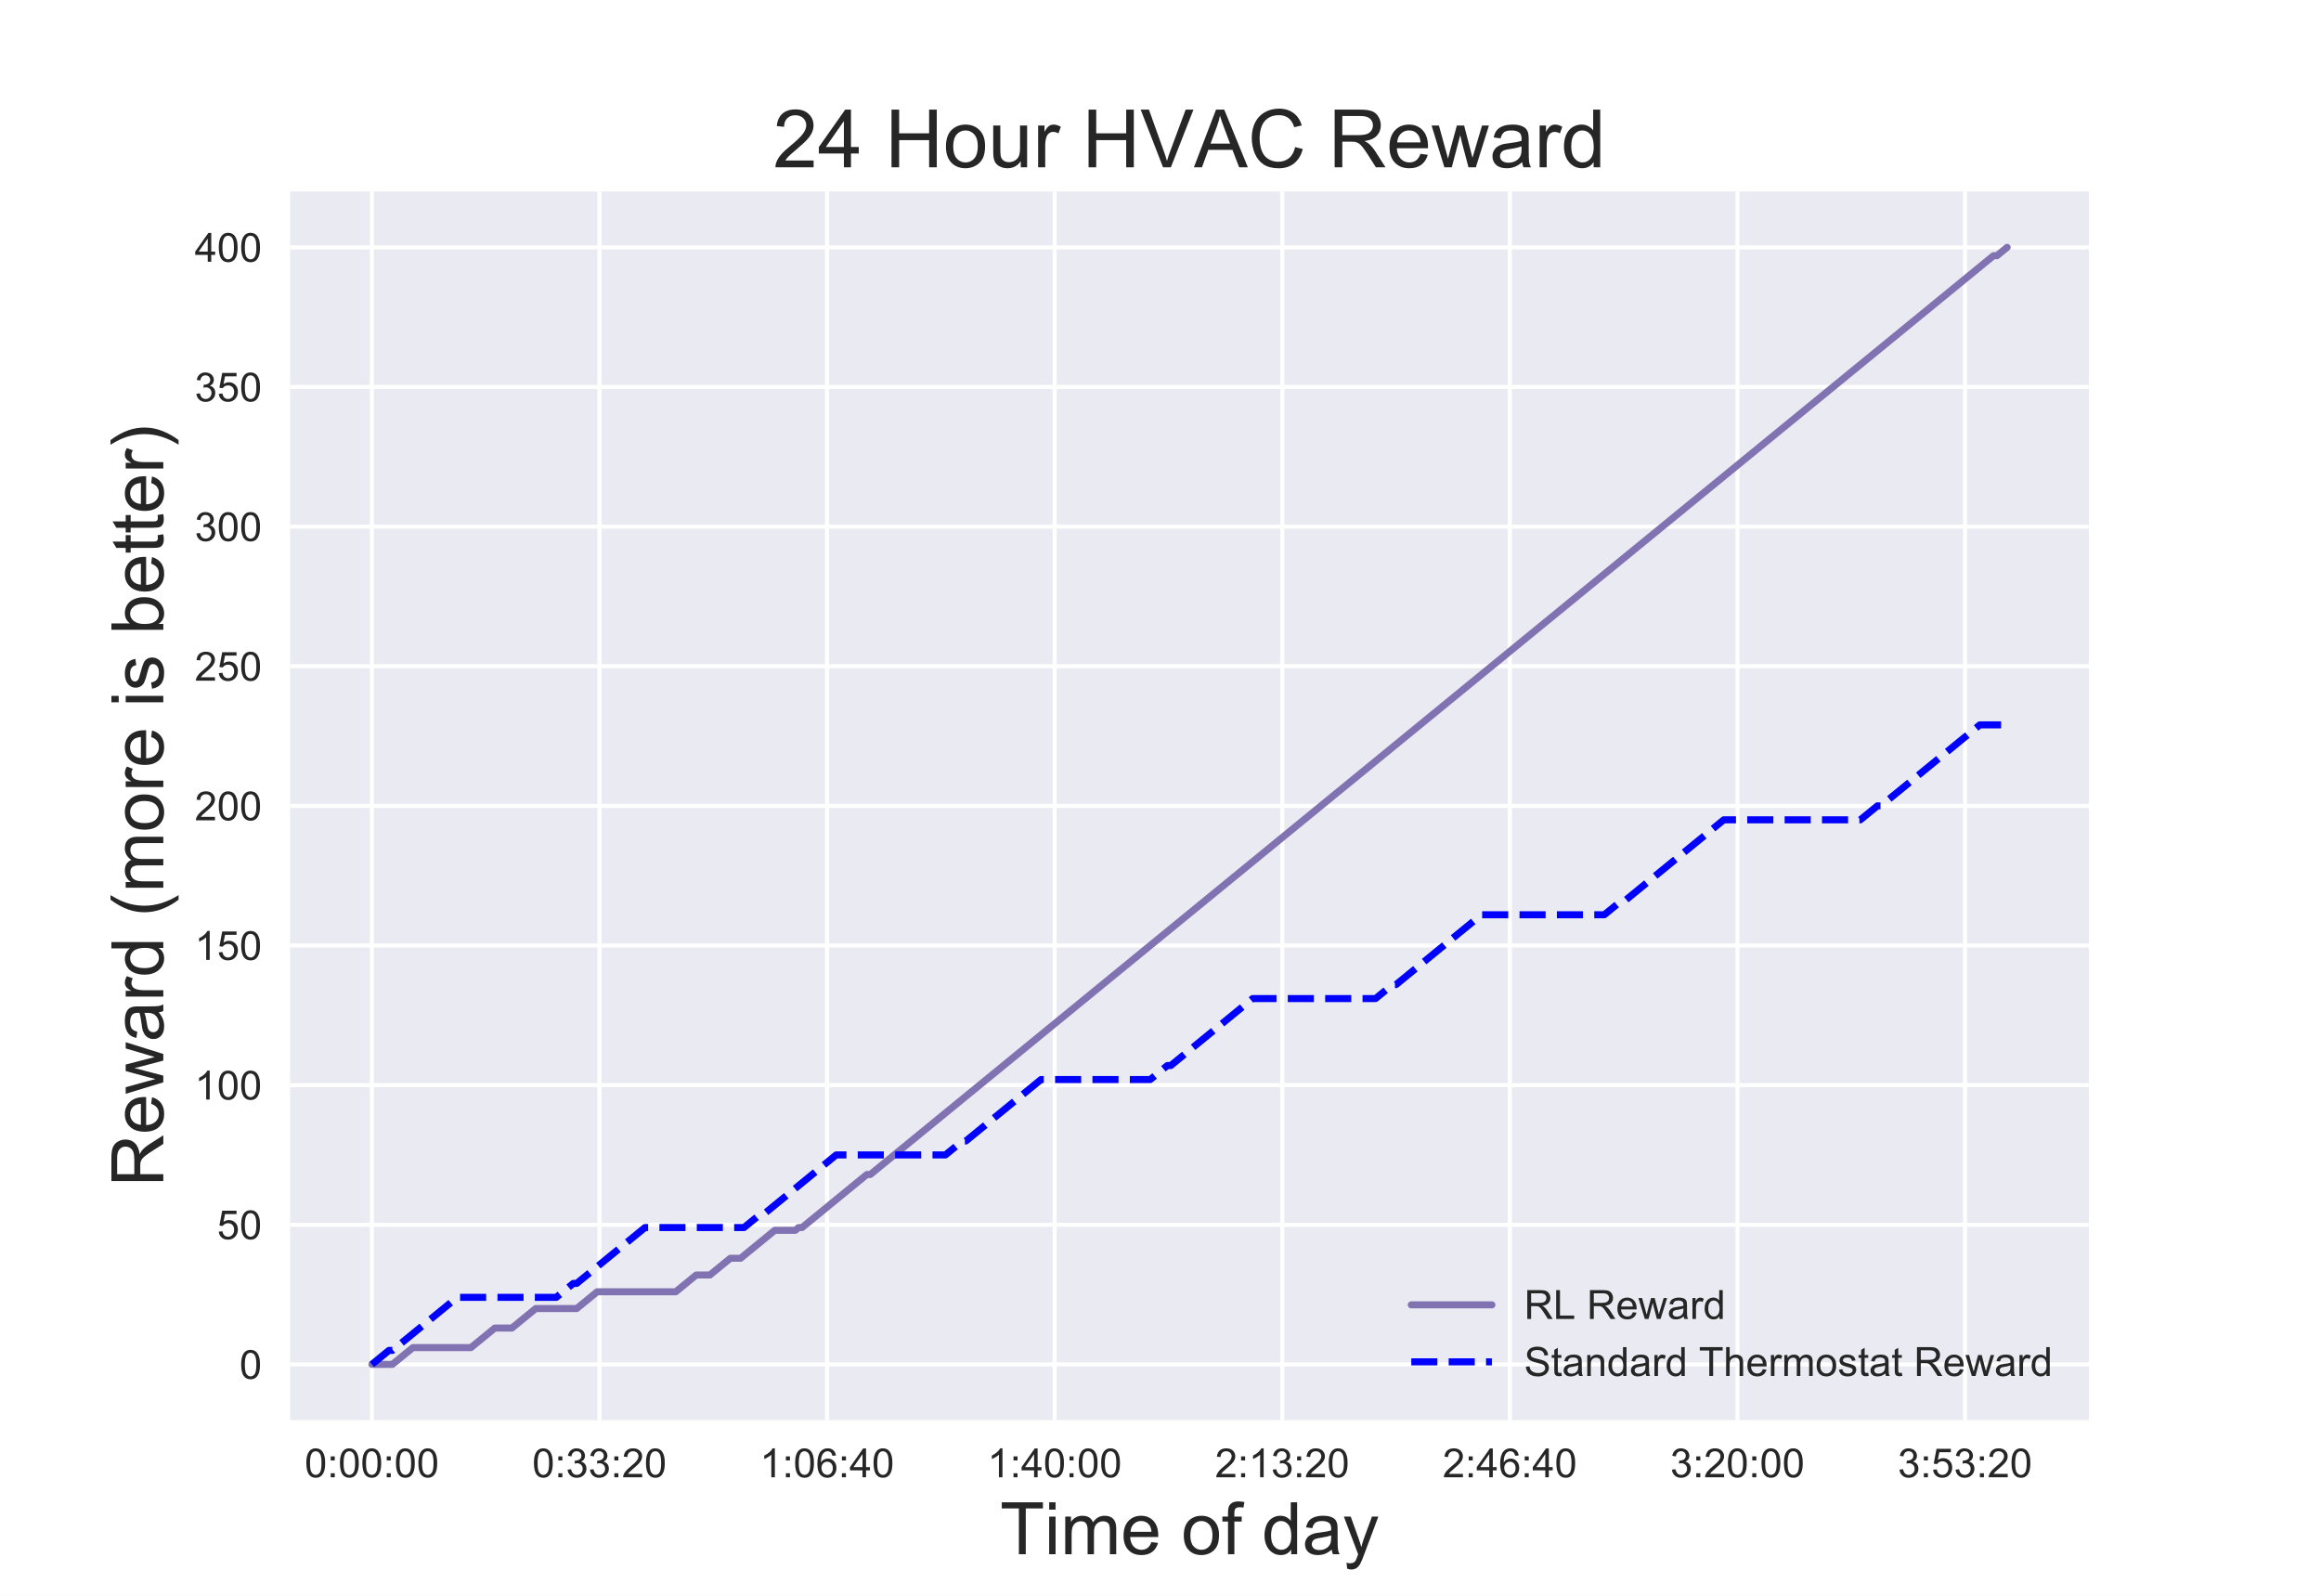
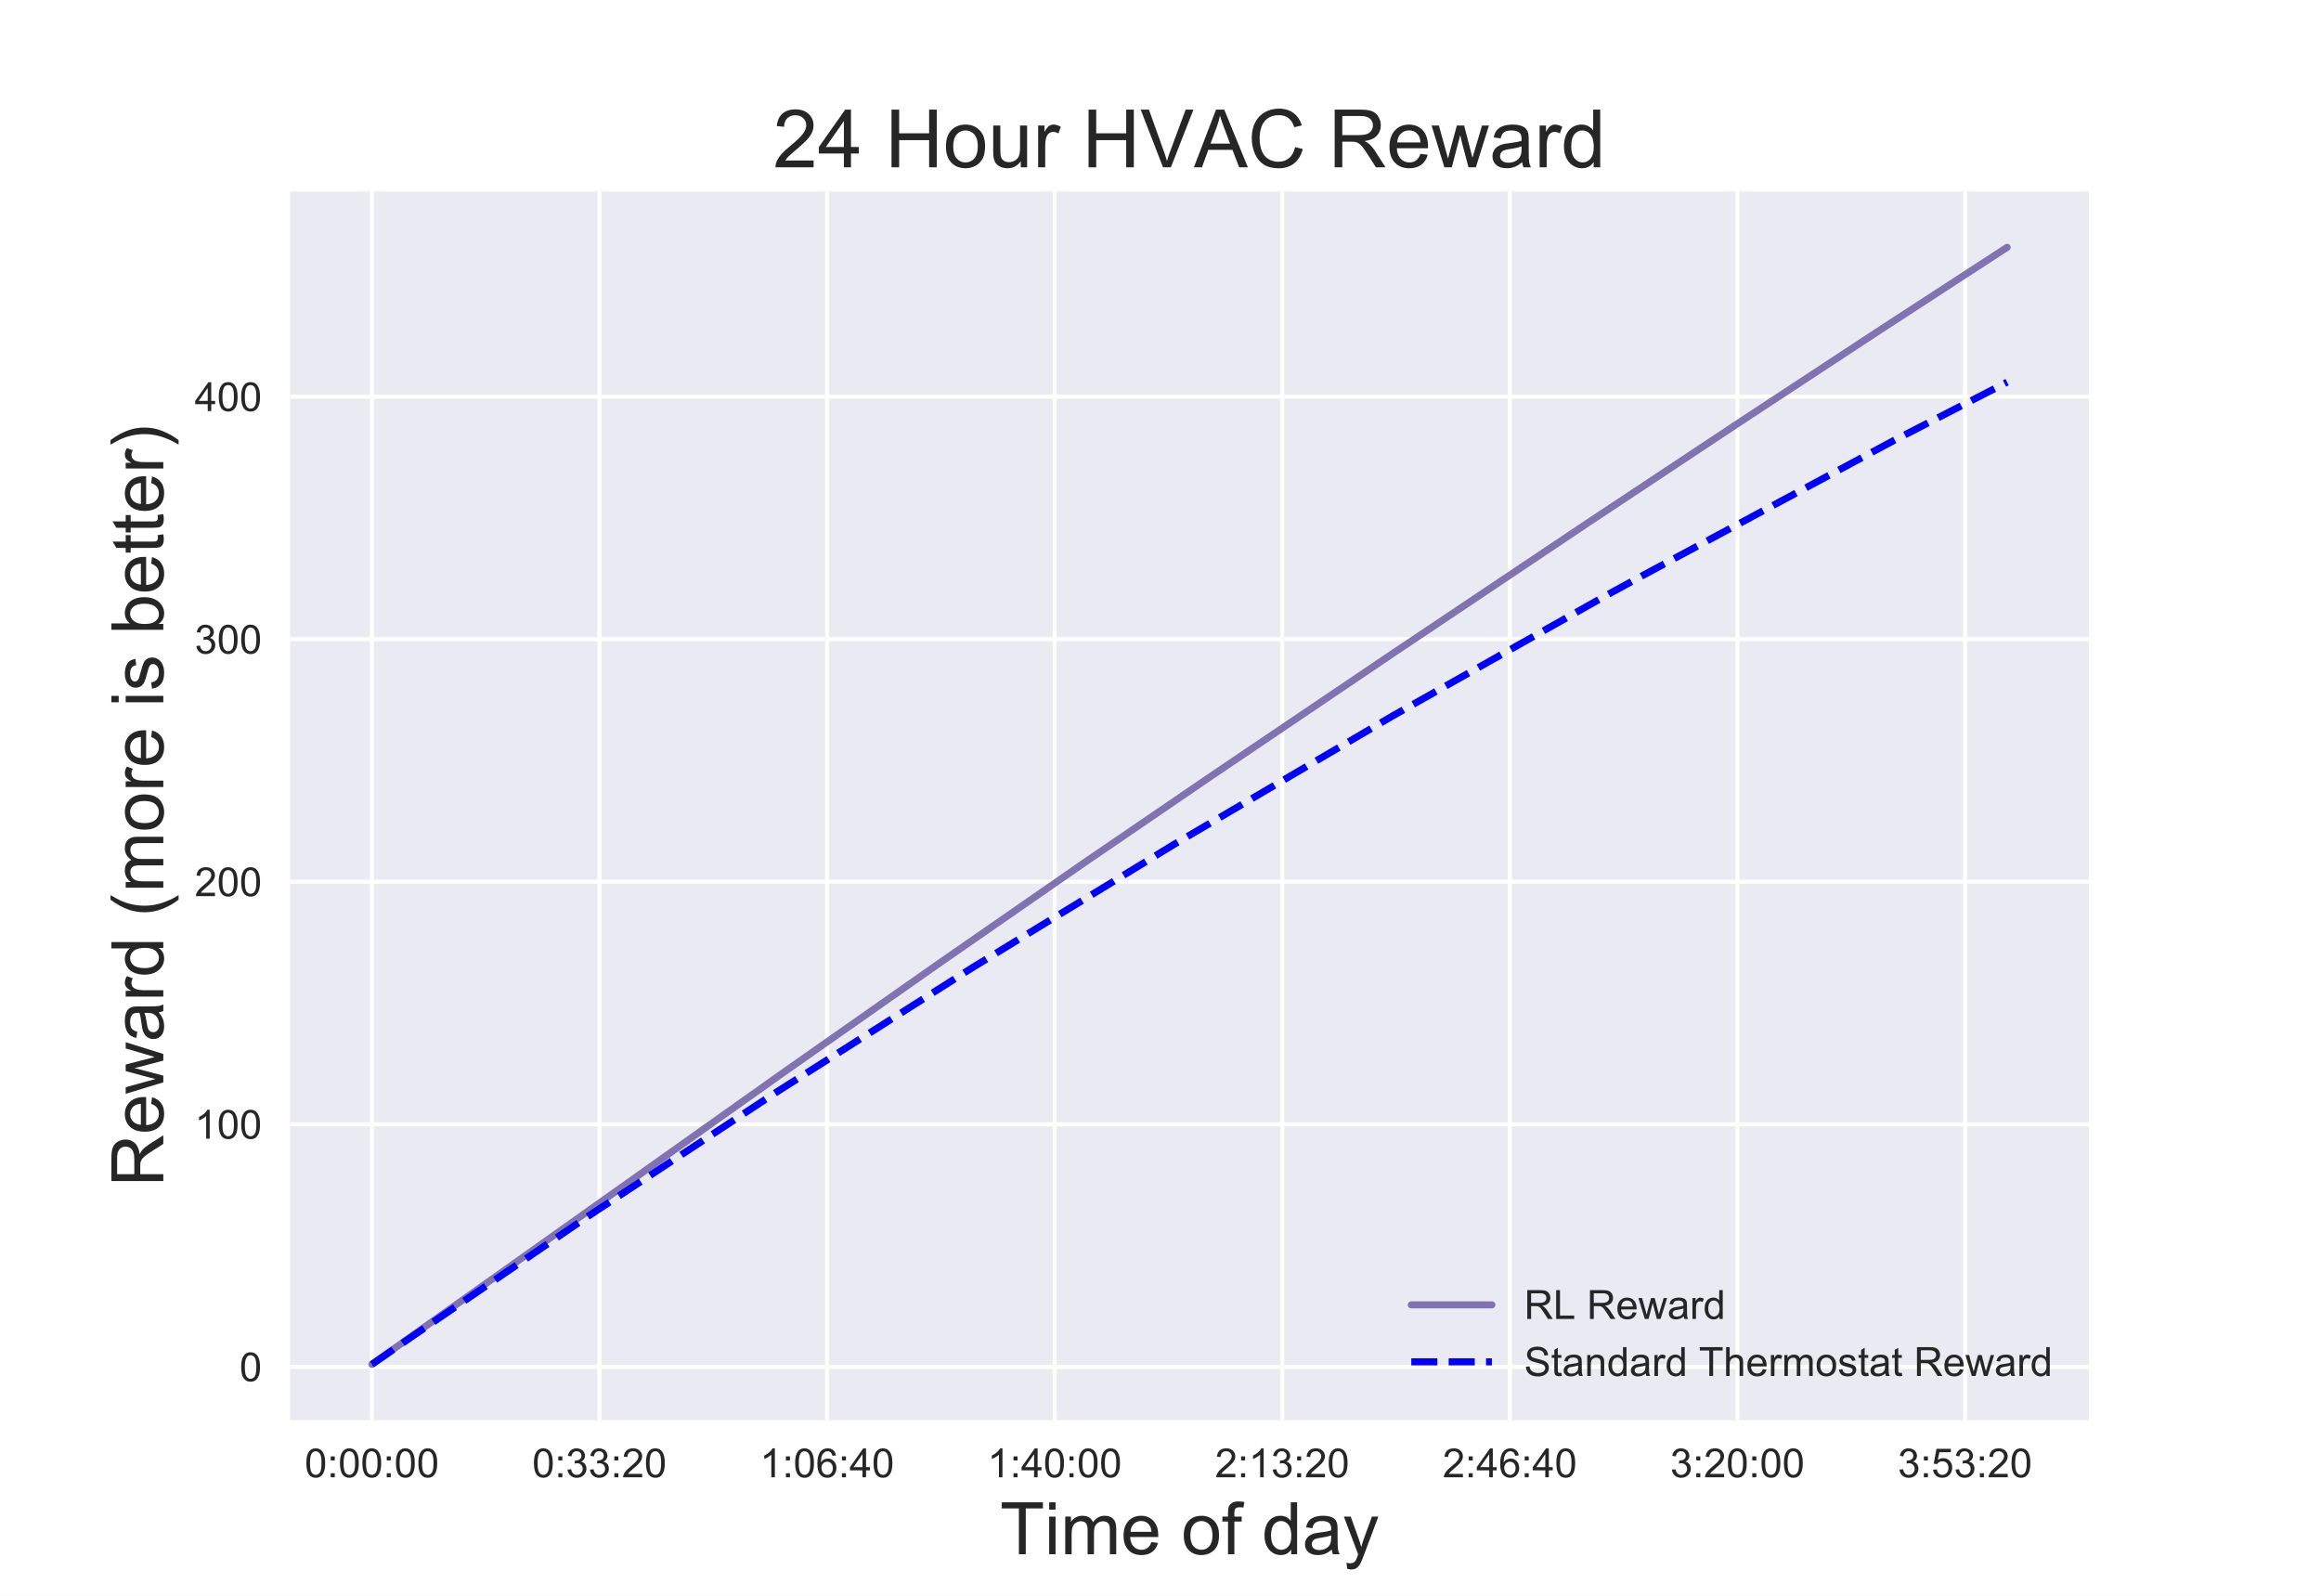
<svg xmlns="http://www.w3.org/2000/svg" xmlns:xlink="http://www.w3.org/1999/xlink" height="396pt" version="1.1" viewBox="0 0 576 396" width="576pt">
  <defs>
    <style type="text/css">
*{stroke-linecap:butt;stroke-linejoin:round;}
  </style>
  </defs>
  <g id="figure_1">
    <g id="patch_1">
      <path d="M 0 396  L 576 396  L 576 0  L 0 0  z " style="fill:#ffffff;" />
    </g>
    <g id="axes_1">
      <g id="patch_2">
        <path d="M 72 352.44  L 518.4 352.44  L 518.4 47.52  L 72 47.52  z " style="fill:#eaeaf2;" />
      </g>
      <g id="matplotlib.axis_1">
        <g id="xtick_1">
          <g id="line2d_1">
-             <path clip-path="url(#p86b23d7bb0)" d="M 92.291 352.44  L 92.291 47.52  " style="fill:none;stroke:#ffffff;stroke-linecap:round;" />
+             <path clip-path="url(#pab21a91c77)" d="M 92.291 352.44  L 92.291 47.52  " style="fill:none;stroke:#ffffff;stroke-linecap:round;" />
          </g>
          <g id="line2d_2" />
          <g id="text_1">
            <defs>
              <path d="M 4.156 35.297  Q 4.156 48 6.766 55.734  Q 9.375 63.484 14.516 67.672  Q 19.672 71.875 27.484 71.875  Q 33.25 71.875 37.594 69.547  Q 41.938 67.234 44.766 62.859  Q 47.609 58.5 49.219 52.219  Q 50.828 45.953 50.828 35.297  Q 50.828 22.703 48.234 14.969  Q 45.656 7.234 40.5 3  Q 35.359 -1.219 27.484 -1.219  Q 17.141 -1.219 11.234 6.203  Q 4.156 15.141 4.156 35.297  z M 13.188 35.297  Q 13.188 17.672 17.312 11.828  Q 21.438 6 27.484 6  Q 33.547 6 37.672 11.859  Q 41.797 17.719 41.797 35.297  Q 41.797 52.984 37.672 58.781  Q 33.547 64.594 27.391 64.594  Q 21.344 64.594 17.719 59.469  Q 13.188 52.938 13.188 35.297  z " id="ArialMT-48" />
              <path d="M 9.031 41.844  L 9.031 51.859  L 19.047 51.859  L 19.047 41.844  z M 9.031 0  L 9.031 10.016  L 19.047 10.016  L 19.047 0  z " id="ArialMT-58" />
            </defs>
            <g style="fill:#262626;" transform="translate(75.61044 366.5978)scale(0.1 -0.1)">
              <use xlink:href="#ArialMT-48" />
              <use x="55.615" xlink:href="#ArialMT-58" />
              <use x="83.398" xlink:href="#ArialMT-48" />
              <use x="139.014" xlink:href="#ArialMT-48" />
              <use x="194.629" xlink:href="#ArialMT-58" />
              <use x="222.412" xlink:href="#ArialMT-48" />
              <use x="278.027" xlink:href="#ArialMT-48" />
            </g>
          </g>
        </g>
        <g id="xtick_2">
          <g id="line2d_3">
-             <path clip-path="url(#p86b23d7bb0)" d="M 148.772 352.44  L 148.772 47.52  " style="fill:none;stroke:#ffffff;stroke-linecap:round;" />
+             <path clip-path="url(#pab21a91c77)" d="M 148.772 352.44  L 148.772 47.52  " style="fill:none;stroke:#ffffff;stroke-linecap:round;" />
          </g>
          <g id="line2d_4" />
          <g id="text_2">
            <defs>
              <path d="M 4.203 18.891  L 12.984 20.062  Q 14.5 12.594 18.141 9.297  Q 21.781 6 27 6  Q 33.203 6 37.469 10.297  Q 41.75 14.594 41.75 20.953  Q 41.75 27 37.797 30.922  Q 33.844 34.859 27.734 34.859  Q 25.25 34.859 21.531 33.891  L 22.516 41.609  Q 23.391 41.5 23.922 41.5  Q 29.547 41.5 34.031 44.422  Q 38.531 47.359 38.531 53.469  Q 38.531 58.297 35.25 61.469  Q 31.984 64.656 26.812 64.656  Q 21.688 64.656 18.266 61.422  Q 14.844 58.203 13.875 51.766  L 5.078 53.328  Q 6.688 62.156 12.391 67.016  Q 18.109 71.875 26.609 71.875  Q 32.469 71.875 37.391 69.359  Q 42.328 66.844 44.938 62.5  Q 47.562 58.156 47.562 53.266  Q 47.562 48.641 45.062 44.828  Q 42.578 41.016 37.703 38.766  Q 44.047 37.312 47.562 32.688  Q 51.078 28.078 51.078 21.141  Q 51.078 11.766 44.234 5.25  Q 37.406 -1.266 26.953 -1.266  Q 17.531 -1.266 11.297 4.344  Q 5.078 9.969 4.203 18.891  z " id="ArialMT-51" />
              <path d="M 50.344 8.453  L 50.344 0  L 3.031 0  Q 2.938 3.172 4.047 6.109  Q 5.859 10.938 9.828 15.625  Q 13.812 20.312 21.344 26.469  Q 33.016 36.031 37.109 41.625  Q 41.219 47.219 41.219 52.203  Q 41.219 57.422 37.469 61  Q 33.734 64.594 27.734 64.594  Q 21.391 64.594 17.578 60.781  Q 13.766 56.984 13.719 50.25  L 4.688 51.172  Q 5.609 61.281 11.656 66.578  Q 17.719 71.875 27.938 71.875  Q 38.234 71.875 44.234 66.156  Q 50.25 60.453 50.25 52  Q 50.25 47.703 48.484 43.547  Q 46.734 39.406 42.656 34.812  Q 38.578 30.219 29.109 22.219  Q 21.188 15.578 18.938 13.203  Q 16.703 10.844 15.234 8.453  z " id="ArialMT-50" />
            </defs>
            <g style="fill:#262626;" transform="translate(132.0917 366.5978)scale(0.1 -0.1)">
              <use xlink:href="#ArialMT-48" />
              <use x="55.615" xlink:href="#ArialMT-58" />
              <use x="83.398" xlink:href="#ArialMT-51" />
              <use x="139.014" xlink:href="#ArialMT-51" />
              <use x="194.629" xlink:href="#ArialMT-58" />
              <use x="222.412" xlink:href="#ArialMT-50" />
              <use x="278.027" xlink:href="#ArialMT-48" />
            </g>
          </g>
        </g>
        <g id="xtick_3">
          <g id="line2d_5">
-             <path clip-path="url(#p86b23d7bb0)" d="M 205.254 352.44  L 205.254 47.52  " style="fill:none;stroke:#ffffff;stroke-linecap:round;" />
+             <path clip-path="url(#pab21a91c77)" d="M 205.254 352.44  L 205.254 47.52  " style="fill:none;stroke:#ffffff;stroke-linecap:round;" />
          </g>
          <g id="line2d_6" />
          <g id="text_3">
            <defs>
              <path d="M 37.25 0  L 28.469 0  L 28.469 56  Q 25.297 52.984 20.141 49.953  Q 14.984 46.922 10.891 45.406  L 10.891 53.906  Q 18.266 57.375 23.781 62.297  Q 29.297 67.234 31.594 71.875  L 37.25 71.875  z " id="ArialMT-49" />
              <path d="M 49.75 54.047  L 41.016 53.375  Q 39.844 58.547 37.703 60.891  Q 34.125 64.656 28.906 64.656  Q 24.703 64.656 21.531 62.312  Q 17.391 59.281 14.984 53.469  Q 12.594 47.656 12.5 36.922  Q 15.672 41.75 20.266 44.094  Q 24.859 46.438 29.891 46.438  Q 38.672 46.438 44.844 39.969  Q 51.031 33.5 51.031 23.25  Q 51.031 16.5 48.125 10.719  Q 45.219 4.938 40.141 1.859  Q 35.062 -1.219 28.609 -1.219  Q 17.625 -1.219 10.688 6.859  Q 3.766 14.938 3.766 33.5  Q 3.766 54.25 11.422 63.672  Q 18.109 71.875 29.438 71.875  Q 37.891 71.875 43.281 67.141  Q 48.688 62.406 49.75 54.047  z M 13.875 23.188  Q 13.875 18.656 15.797 14.5  Q 17.719 10.359 21.188 8.172  Q 24.656 6 28.469 6  Q 34.031 6 38.031 10.484  Q 42.047 14.984 42.047 22.703  Q 42.047 30.125 38.078 34.391  Q 34.125 38.672 28.125 38.672  Q 22.172 38.672 18.016 34.391  Q 13.875 30.125 13.875 23.188  z " id="ArialMT-54" />
              <path d="M 32.328 0  L 32.328 17.141  L 1.266 17.141  L 1.266 25.203  L 33.938 71.578  L 41.109 71.578  L 41.109 25.203  L 50.781 25.203  L 50.781 17.141  L 41.109 17.141  L 41.109 0  z M 32.328 25.203  L 32.328 57.469  L 9.906 25.203  z " id="ArialMT-52" />
            </defs>
            <g style="fill:#262626;" transform="translate(188.5731 366.5978)scale(0.1 -0.1)">
              <use xlink:href="#ArialMT-49" />
              <use x="55.615" xlink:href="#ArialMT-58" />
              <use x="83.398" xlink:href="#ArialMT-48" />
              <use x="139.014" xlink:href="#ArialMT-54" />
              <use x="194.629" xlink:href="#ArialMT-58" />
              <use x="222.412" xlink:href="#ArialMT-52" />
              <use x="278.027" xlink:href="#ArialMT-48" />
            </g>
          </g>
        </g>
        <g id="xtick_4">
          <g id="line2d_7">
-             <path clip-path="url(#p86b23d7bb0)" d="M 261.735 352.44  L 261.735 47.52  " style="fill:none;stroke:#ffffff;stroke-linecap:round;" />
+             <path clip-path="url(#pab21a91c77)" d="M 261.735 352.44  L 261.735 47.52  " style="fill:none;stroke:#ffffff;stroke-linecap:round;" />
          </g>
          <g id="line2d_8" />
          <g id="text_4">
            <g style="fill:#262626;" transform="translate(245.0544 366.5978)scale(0.1 -0.1)">
              <use xlink:href="#ArialMT-49" />
              <use x="55.615" xlink:href="#ArialMT-58" />
              <use x="83.398" xlink:href="#ArialMT-52" />
              <use x="139.014" xlink:href="#ArialMT-48" />
              <use x="194.629" xlink:href="#ArialMT-58" />
              <use x="222.412" xlink:href="#ArialMT-48" />
              <use x="278.027" xlink:href="#ArialMT-48" />
            </g>
          </g>
        </g>
        <g id="xtick_5">
          <g id="line2d_9">
-             <path clip-path="url(#p86b23d7bb0)" d="M 318.216 352.44  L 318.216 47.52  " style="fill:none;stroke:#ffffff;stroke-linecap:round;" />
+             <path clip-path="url(#pab21a91c77)" d="M 318.216 352.44  L 318.216 47.52  " style="fill:none;stroke:#ffffff;stroke-linecap:round;" />
          </g>
          <g id="line2d_10" />
          <g id="text_5">
            <g style="fill:#262626;" transform="translate(301.5357 366.5978)scale(0.1 -0.1)">
              <use xlink:href="#ArialMT-50" />
              <use x="55.615" xlink:href="#ArialMT-58" />
              <use x="83.398" xlink:href="#ArialMT-49" />
              <use x="139.014" xlink:href="#ArialMT-51" />
              <use x="194.629" xlink:href="#ArialMT-58" />
              <use x="222.412" xlink:href="#ArialMT-50" />
              <use x="278.027" xlink:href="#ArialMT-48" />
            </g>
          </g>
        </g>
        <g id="xtick_6">
          <g id="line2d_11">
-             <path clip-path="url(#p86b23d7bb0)" d="M 374.697 352.44  L 374.697 47.52  " style="fill:none;stroke:#ffffff;stroke-linecap:round;" />
+             <path clip-path="url(#pab21a91c77)" d="M 374.697 352.44  L 374.697 47.52  " style="fill:none;stroke:#ffffff;stroke-linecap:round;" />
          </g>
          <g id="line2d_12" />
          <g id="text_6">
            <g style="fill:#262626;" transform="translate(358.017 366.5978)scale(0.1 -0.1)">
              <use xlink:href="#ArialMT-50" />
              <use x="55.615" xlink:href="#ArialMT-58" />
              <use x="83.398" xlink:href="#ArialMT-52" />
              <use x="139.014" xlink:href="#ArialMT-54" />
              <use x="194.629" xlink:href="#ArialMT-58" />
              <use x="222.412" xlink:href="#ArialMT-52" />
              <use x="278.027" xlink:href="#ArialMT-48" />
            </g>
          </g>
        </g>
        <g id="xtick_7">
          <g id="line2d_13">
-             <path clip-path="url(#p86b23d7bb0)" d="M 431.179 352.44  L 431.179 47.52  " style="fill:none;stroke:#ffffff;stroke-linecap:round;" />
+             <path clip-path="url(#pab21a91c77)" d="M 431.179 352.44  L 431.179 47.52  " style="fill:none;stroke:#ffffff;stroke-linecap:round;" />
          </g>
          <g id="line2d_14" />
          <g id="text_7">
            <g style="fill:#262626;" transform="translate(414.4983 366.5978)scale(0.1 -0.1)">
              <use xlink:href="#ArialMT-51" />
              <use x="55.615" xlink:href="#ArialMT-58" />
              <use x="83.398" xlink:href="#ArialMT-50" />
              <use x="139.014" xlink:href="#ArialMT-48" />
              <use x="194.629" xlink:href="#ArialMT-58" />
              <use x="222.412" xlink:href="#ArialMT-48" />
              <use x="278.027" xlink:href="#ArialMT-48" />
            </g>
          </g>
        </g>
        <g id="xtick_8">
          <g id="line2d_15">
-             <path clip-path="url(#p86b23d7bb0)" d="M 487.66 352.44  L 487.66 47.52  " style="fill:none;stroke:#ffffff;stroke-linecap:round;" />
+             <path clip-path="url(#pab21a91c77)" d="M 487.66 352.44  L 487.66 47.52  " style="fill:none;stroke:#ffffff;stroke-linecap:round;" />
          </g>
          <g id="line2d_16" />
          <g id="text_8">
            <defs>
              <path d="M 4.156 18.75  L 13.375 19.531  Q 14.406 12.797 18.141 9.391  Q 21.875 6 27.156 6  Q 33.5 6 37.891 10.781  Q 42.281 15.578 42.281 23.484  Q 42.281 31 38.062 35.344  Q 33.844 39.703 27 39.703  Q 22.75 39.703 19.328 37.766  Q 15.922 35.844 13.969 32.766  L 5.719 33.844  L 12.641 70.609  L 48.25 70.609  L 48.25 62.203  L 19.672 62.203  L 15.828 42.969  Q 22.266 47.469 29.344 47.469  Q 38.719 47.469 45.156 40.969  Q 51.609 34.469 51.609 24.266  Q 51.609 14.547 45.953 7.469  Q 39.062 -1.219 27.156 -1.219  Q 17.391 -1.219 11.203 4.25  Q 5.031 9.719 4.156 18.75  z " id="ArialMT-53" />
            </defs>
            <g style="fill:#262626;" transform="translate(470.9796 366.5978)scale(0.1 -0.1)">
              <use xlink:href="#ArialMT-51" />
              <use x="55.615" xlink:href="#ArialMT-58" />
              <use x="83.398" xlink:href="#ArialMT-53" />
              <use x="139.014" xlink:href="#ArialMT-51" />
              <use x="194.629" xlink:href="#ArialMT-58" />
              <use x="222.412" xlink:href="#ArialMT-50" />
              <use x="278.027" xlink:href="#ArialMT-48" />
            </g>
          </g>
        </g>
        <g id="text_9">
          <defs>
            <path d="M 25.922 0  L 25.922 63.141  L 2.344 63.141  L 2.344 71.578  L 59.078 71.578  L 59.078 63.141  L 35.406 63.141  L 35.406 0  z " id="ArialMT-84" />
            <path d="M 6.641 61.469  L 6.641 71.578  L 15.438 71.578  L 15.438 61.469  z M 6.641 0  L 6.641 51.859  L 15.438 51.859  L 15.438 0  z " id="ArialMT-105" />
            <path d="M 6.594 0  L 6.594 51.859  L 14.453 51.859  L 14.453 44.578  Q 16.891 48.391 20.938 50.703  Q 25 53.031 30.172 53.031  Q 35.938 53.031 39.625 50.641  Q 43.312 48.25 44.828 43.953  Q 50.984 53.031 60.844 53.031  Q 68.562 53.031 72.703 48.75  Q 76.859 44.484 76.859 35.594  L 76.859 0  L 68.109 0  L 68.109 32.672  Q 68.109 37.938 67.25 40.25  Q 66.406 42.578 64.156 43.984  Q 61.922 45.406 58.891 45.406  Q 53.422 45.406 49.797 41.766  Q 46.188 38.141 46.188 30.125  L 46.188 0  L 37.406 0  L 37.406 33.688  Q 37.406 39.547 35.25 42.469  Q 33.109 45.406 28.219 45.406  Q 24.516 45.406 21.359 43.453  Q 18.219 41.5 16.797 37.734  Q 15.375 33.984 15.375 26.906  L 15.375 0  z " id="ArialMT-109" />
            <path d="M 42.094 16.703  L 51.172 15.578  Q 49.031 7.625 43.219 3.219  Q 37.406 -1.172 28.375 -1.172  Q 17 -1.172 10.328 5.828  Q 3.656 12.844 3.656 25.484  Q 3.656 38.578 10.391 45.797  Q 17.141 53.031 27.875 53.031  Q 38.281 53.031 44.875 45.953  Q 51.469 38.875 51.469 26.031  Q 51.469 25.25 51.422 23.688  L 12.75 23.688  Q 13.234 15.141 17.578 10.594  Q 21.922 6.062 28.422 6.062  Q 33.25 6.062 36.672 8.594  Q 40.094 11.141 42.094 16.703  z M 13.234 30.906  L 42.188 30.906  Q 41.609 37.453 38.875 40.719  Q 34.672 45.797 27.984 45.797  Q 21.922 45.797 17.797 41.75  Q 13.672 37.703 13.234 30.906  z " id="ArialMT-101" />
            <path id="ArialMT-32" />
            <path d="M 3.328 25.922  Q 3.328 40.328 11.328 47.266  Q 18.016 53.031 27.641 53.031  Q 38.328 53.031 45.109 46.016  Q 51.906 39.016 51.906 26.656  Q 51.906 16.656 48.906 10.906  Q 45.906 5.172 40.156 2  Q 34.422 -1.172 27.641 -1.172  Q 16.75 -1.172 10.031 5.812  Q 3.328 12.797 3.328 25.922  z M 12.359 25.922  Q 12.359 15.969 16.703 11.016  Q 21.047 6.062 27.641 6.062  Q 34.188 6.062 38.531 11.031  Q 42.875 16.016 42.875 26.219  Q 42.875 35.844 38.5 40.797  Q 34.125 45.75 27.641 45.75  Q 21.047 45.75 16.703 40.812  Q 12.359 35.891 12.359 25.922  z " id="ArialMT-111" />
            <path d="M 8.688 0  L 8.688 45.016  L 0.922 45.016  L 0.922 51.859  L 8.688 51.859  L 8.688 57.375  Q 8.688 62.594 9.625 65.141  Q 10.891 68.562 14.078 70.672  Q 17.281 72.797 23.047 72.797  Q 26.766 72.797 31.25 71.922  L 29.938 64.266  Q 27.203 64.75 24.75 64.75  Q 20.75 64.75 19.094 63.031  Q 17.438 61.328 17.438 56.641  L 17.438 51.859  L 27.547 51.859  L 27.547 45.016  L 17.438 45.016  L 17.438 0  z " id="ArialMT-102" />
            <path d="M 40.234 0  L 40.234 6.547  Q 35.297 -1.172 25.734 -1.172  Q 19.531 -1.172 14.328 2.25  Q 9.125 5.672 6.266 11.797  Q 3.422 17.922 3.422 25.875  Q 3.422 33.641 6 39.969  Q 8.594 46.297 13.766 49.656  Q 18.953 53.031 25.344 53.031  Q 30.031 53.031 33.688 51.047  Q 37.359 49.078 39.656 45.906  L 39.656 71.578  L 48.391 71.578  L 48.391 0  z M 12.453 25.875  Q 12.453 15.922 16.641 10.984  Q 20.844 6.062 26.562 6.062  Q 32.328 6.062 36.344 10.766  Q 40.375 15.484 40.375 25.141  Q 40.375 35.797 36.266 40.766  Q 32.172 45.75 26.172 45.75  Q 20.312 45.75 16.375 40.969  Q 12.453 36.188 12.453 25.875  z " id="ArialMT-100" />
            <path d="M 40.438 6.391  Q 35.547 2.25 31.031 0.531  Q 26.516 -1.172 21.344 -1.172  Q 12.797 -1.172 8.203 3  Q 3.609 7.172 3.609 13.672  Q 3.609 17.484 5.344 20.625  Q 7.078 23.781 9.891 25.688  Q 12.703 27.594 16.219 28.562  Q 18.797 29.25 24.031 29.891  Q 34.672 31.156 39.703 32.906  Q 39.75 34.719 39.75 35.203  Q 39.75 40.578 37.25 42.781  Q 33.891 45.75 27.25 45.75  Q 21.047 45.75 18.094 43.578  Q 15.141 41.406 13.719 35.891  L 5.125 37.062  Q 6.297 42.578 8.984 45.969  Q 11.672 49.359 16.75 51.188  Q 21.828 53.031 28.516 53.031  Q 35.156 53.031 39.297 51.469  Q 43.453 49.906 45.406 47.531  Q 47.359 45.172 48.141 41.547  Q 48.578 39.312 48.578 33.453  L 48.578 21.734  Q 48.578 9.469 49.141 6.219  Q 49.703 2.984 51.375 0  L 42.188 0  Q 40.828 2.734 40.438 6.391  z M 39.703 26.031  Q 34.906 24.078 25.344 22.703  Q 19.922 21.922 17.672 20.938  Q 15.438 19.969 14.203 18.094  Q 12.984 16.219 12.984 13.922  Q 12.984 10.406 15.641 8.062  Q 18.312 5.719 23.438 5.719  Q 28.516 5.719 32.469 7.938  Q 36.422 10.156 38.281 14.016  Q 39.703 17 39.703 22.797  z " id="ArialMT-97" />
            <path d="M 6.203 -19.969  L 5.219 -11.719  Q 8.109 -12.5 10.25 -12.5  Q 13.188 -12.5 14.938 -11.516  Q 16.703 -10.547 17.828 -8.797  Q 18.656 -7.469 20.516 -2.25  Q 20.75 -1.516 21.297 -0.094  L 1.609 51.859  L 11.078 51.859  L 21.875 21.828  Q 23.969 16.109 25.641 9.812  Q 27.156 15.875 29.25 21.625  L 40.328 51.859  L 49.125 51.859  L 29.391 -0.875  Q 26.219 -9.422 24.469 -12.641  Q 22.125 -17 19.094 -19.016  Q 16.062 -21.047 11.859 -21.047  Q 9.328 -21.047 6.203 -19.969  z " id="ArialMT-121" />
          </defs>
          <g style="fill:#262626;" transform="translate(248.1905 385.6888)scale(0.18 -0.18)">
            <use xlink:href="#ArialMT-84" />
            <use x="61.037" xlink:href="#ArialMT-105" />
            <use x="83.254" xlink:href="#ArialMT-109" />
            <use x="166.555" xlink:href="#ArialMT-101" />
            <use x="222.17" xlink:href="#ArialMT-32" />
            <use x="249.953" xlink:href="#ArialMT-111" />
            <use x="305.568" xlink:href="#ArialMT-102" />
            <use x="333.352" xlink:href="#ArialMT-32" />
            <use x="361.135" xlink:href="#ArialMT-100" />
            <use x="416.75" xlink:href="#ArialMT-97" />
            <use x="472.365" xlink:href="#ArialMT-121" />
          </g>
        </g>
      </g>
      <g id="matplotlib.axis_2">
        <g id="ytick_1">
          <g id="line2d_17">
-             <path clip-path="url(#p86b23d7bb0)" d="M 72 338.58  L 518.4 338.58  " style="fill:none;stroke:#ffffff;stroke-linecap:round;" />
+             <path clip-path="url(#pab21a91c77)" d="M 72 339.182  L 518.4 339.182  " style="fill:none;stroke:#ffffff;stroke-linecap:round;" />
          </g>
          <g id="line2d_18" />
          <g id="text_10">
-             <g style="fill:#262626;" transform="translate(59.43906 342.1589)scale(0.1 -0.1)">
+             <g style="fill:#262626;" transform="translate(59.43906 342.7608)scale(0.1 -0.1)">
              <use xlink:href="#ArialMT-48" />
            </g>
          </g>
        </g>
        <g id="ytick_2">
          <g id="line2d_19">
-             <path clip-path="url(#p86b23d7bb0)" d="M 72 303.93  L 518.4 303.93  " style="fill:none;stroke:#ffffff;stroke-linecap:round;" />
+             <path clip-path="url(#pab21a91c77)" d="M 72 278.994  L 518.4 278.994  " style="fill:none;stroke:#ffffff;stroke-linecap:round;" />
          </g>
          <g id="line2d_20" />
          <g id="text_11">
-             <g style="fill:#262626;" transform="translate(53.87812 307.5089)scale(0.1 -0.1)">
-               <use xlink:href="#ArialMT-53" />
-               <use x="55.615" xlink:href="#ArialMT-48" />
-             </g>
-           </g>
-         </g>
-         <g id="ytick_3">
-           <g id="line2d_21">
-             <path clip-path="url(#p86b23d7bb0)" d="M 72 269.28  L 518.4 269.28  " style="fill:none;stroke:#ffffff;stroke-linecap:round;" />
-           </g>
-           <g id="line2d_22" />
-           <g id="text_12">
-             <g style="fill:#262626;" transform="translate(48.31719 272.8589)scale(0.1 -0.1)">
+             <g style="fill:#262626;" transform="translate(48.31719 282.5729)scale(0.1 -0.1)">
              <use xlink:href="#ArialMT-49" />
              <use x="55.615" xlink:href="#ArialMT-48" />
              <use x="111.23" xlink:href="#ArialMT-48" />
            </g>
          </g>
        </g>
-         <g id="ytick_4">
-           <g id="line2d_23">
-             <path clip-path="url(#p86b23d7bb0)" d="M 72 234.63  L 518.4 234.63  " style="fill:none;stroke:#ffffff;stroke-linecap:round;" />
-           </g>
-           <g id="line2d_24" />
-           <g id="text_13">
-             <g style="fill:#262626;" transform="translate(48.31719 238.2089)scale(0.1 -0.1)">
-               <use xlink:href="#ArialMT-49" />
-               <use x="55.615" xlink:href="#ArialMT-53" />
-               <use x="111.23" xlink:href="#ArialMT-48" />
-             </g>
-           </g>
-         </g>
-         <g id="ytick_5">
-           <g id="line2d_25">
-             <path clip-path="url(#p86b23d7bb0)" d="M 72 199.98  L 518.4 199.98  " style="fill:none;stroke:#ffffff;stroke-linecap:round;" />
-           </g>
-           <g id="line2d_26" />
-           <g id="text_14">
-             <g style="fill:#262626;" transform="translate(48.31719 203.5589)scale(0.1 -0.1)">
+         <g id="ytick_3">
+           <g id="line2d_21">
+             <path clip-path="url(#pab21a91c77)" d="M 72 218.806  L 518.4 218.806  " style="fill:none;stroke:#ffffff;stroke-linecap:round;" />
+           </g>
+           <g id="line2d_22" />
+           <g id="text_12">
+             <g style="fill:#262626;" transform="translate(48.31719 222.385)scale(0.1 -0.1)">
              <use xlink:href="#ArialMT-50" />
              <use x="55.615" xlink:href="#ArialMT-48" />
              <use x="111.23" xlink:href="#ArialMT-48" />
            </g>
          </g>
        </g>
-         <g id="ytick_6">
-           <g id="line2d_27">
-             <path clip-path="url(#p86b23d7bb0)" d="M 72 165.33  L 518.4 165.33  " style="fill:none;stroke:#ffffff;stroke-linecap:round;" />
-           </g>
-           <g id="line2d_28" />
-           <g id="text_15">
-             <g style="fill:#262626;" transform="translate(48.31719 168.9089)scale(0.1 -0.1)">
-               <use xlink:href="#ArialMT-50" />
-               <use x="55.615" xlink:href="#ArialMT-53" />
-               <use x="111.23" xlink:href="#ArialMT-48" />
-             </g>
-           </g>
-         </g>
-         <g id="ytick_7">
-           <g id="line2d_29">
-             <path clip-path="url(#p86b23d7bb0)" d="M 72 130.68  L 518.4 130.68  " style="fill:none;stroke:#ffffff;stroke-linecap:round;" />
-           </g>
-           <g id="line2d_30" />
-           <g id="text_16">
-             <g style="fill:#262626;" transform="translate(48.31719 134.2589)scale(0.1 -0.1)">
+         <g id="ytick_4">
+           <g id="line2d_23">
+             <path clip-path="url(#pab21a91c77)" d="M 72 158.618  L 518.4 158.618  " style="fill:none;stroke:#ffffff;stroke-linecap:round;" />
+           </g>
+           <g id="line2d_24" />
+           <g id="text_13">
+             <g style="fill:#262626;" transform="translate(48.31719 162.1971)scale(0.1 -0.1)">
              <use xlink:href="#ArialMT-51" />
              <use x="55.615" xlink:href="#ArialMT-48" />
              <use x="111.23" xlink:href="#ArialMT-48" />
            </g>
          </g>
        </g>
-         <g id="ytick_8">
-           <g id="line2d_31">
-             <path clip-path="url(#p86b23d7bb0)" d="M 72 96.03  L 518.4 96.03  " style="fill:none;stroke:#ffffff;stroke-linecap:round;" />
-           </g>
-           <g id="line2d_32" />
-           <g id="text_17">
-             <g style="fill:#262626;" transform="translate(48.31719 99.60891)scale(0.1 -0.1)">
-               <use xlink:href="#ArialMT-51" />
-               <use x="55.615" xlink:href="#ArialMT-53" />
-               <use x="111.23" xlink:href="#ArialMT-48" />
-             </g>
-           </g>
-         </g>
-         <g id="ytick_9">
-           <g id="line2d_33">
-             <path clip-path="url(#p86b23d7bb0)" d="M 72 61.38  L 518.4 61.38  " style="fill:none;stroke:#ffffff;stroke-linecap:round;" />
-           </g>
-           <g id="line2d_34" />
-           <g id="text_18">
-             <g style="fill:#262626;" transform="translate(48.31719 64.95891)scale(0.1 -0.1)">
+         <g id="ytick_5">
+           <g id="line2d_25">
+             <path clip-path="url(#pab21a91c77)" d="M 72 98.43  L 518.4 98.43  " style="fill:none;stroke:#ffffff;stroke-linecap:round;" />
+           </g>
+           <g id="line2d_26" />
+           <g id="text_14">
+             <g style="fill:#262626;" transform="translate(48.31719 102.0091)scale(0.1 -0.1)">
              <use xlink:href="#ArialMT-52" />
              <use x="55.615" xlink:href="#ArialMT-48" />
              <use x="111.23" xlink:href="#ArialMT-48" />
            </g>
          </g>
        </g>
-         <g id="text_19">
+         <g id="text_15">
          <defs>
            <path d="M 7.859 0  L 7.859 71.578  L 39.594 71.578  Q 49.172 71.578 54.141 69.641  Q 59.125 67.719 62.109 62.828  Q 65.094 57.953 65.094 52.047  Q 65.094 44.438 60.156 39.203  Q 55.219 33.984 44.922 32.562  Q 48.688 30.766 50.641 29  Q 54.781 25.203 58.5 19.484  L 70.953 0  L 59.031 0  L 49.562 14.891  Q 45.406 21.344 42.719 24.75  Q 40.047 28.172 37.922 29.531  Q 35.797 30.906 33.594 31.453  Q 31.984 31.781 28.328 31.781  L 17.328 31.781  L 17.328 0  z M 17.328 39.984  L 37.703 39.984  Q 44.188 39.984 47.844 41.328  Q 51.516 42.672 53.422 45.625  Q 55.328 48.578 55.328 52.047  Q 55.328 57.125 51.641 60.391  Q 47.953 63.672 39.984 63.672  L 17.328 63.672  z " id="ArialMT-82" />
            <path d="M 16.156 0  L 0.297 51.859  L 9.375 51.859  L 17.625 21.922  L 20.703 10.797  Q 20.906 11.625 23.391 21.484  L 31.641 51.859  L 40.672 51.859  L 48.438 21.781  L 51.031 11.859  L 54 21.875  L 62.891 51.859  L 71.438 51.859  L 55.219 0  L 46.094 0  L 37.844 31.062  L 35.844 39.891  L 25.344 0  z " id="ArialMT-119" />
            <path d="M 6.5 0  L 6.5 51.859  L 14.406 51.859  L 14.406 44  Q 17.438 49.516 20 51.266  Q 22.562 53.031 25.641 53.031  Q 30.078 53.031 34.672 50.203  L 31.641 42.047  Q 28.422 43.953 25.203 43.953  Q 22.312 43.953 20.016 42.219  Q 17.719 40.484 16.75 37.406  Q 15.281 32.719 15.281 27.156  L 15.281 0  z " id="ArialMT-114" />
            <path d="M 23.391 -21.047  Q 16.109 -11.859 11.078 0.438  Q 6.062 12.75 6.062 25.922  Q 6.062 37.547 9.812 48.188  Q 14.203 60.547 23.391 72.797  L 29.688 72.797  Q 23.781 62.641 21.875 58.297  Q 18.891 51.562 17.188 44.234  Q 15.094 35.109 15.094 25.875  Q 15.094 2.391 29.688 -21.047  z " id="ArialMT-40" />
            <path d="M 3.078 15.484  L 11.766 16.844  Q 12.5 11.625 15.844 8.844  Q 19.188 6.062 25.203 6.062  Q 31.25 6.062 34.172 8.516  Q 37.109 10.984 37.109 14.312  Q 37.109 17.281 34.516 19  Q 32.719 20.172 25.531 21.969  Q 15.875 24.422 12.141 26.203  Q 8.406 27.984 6.469 31.125  Q 4.547 34.281 4.547 38.094  Q 4.547 41.547 6.125 44.5  Q 7.719 47.469 10.453 49.422  Q 12.5 50.922 16.031 51.969  Q 19.578 53.031 23.641 53.031  Q 29.734 53.031 34.344 51.266  Q 38.969 49.516 41.156 46.5  Q 43.359 43.5 44.188 38.484  L 35.594 37.312  Q 35.016 41.312 32.203 43.547  Q 29.391 45.797 24.266 45.797  Q 18.219 45.797 15.625 43.797  Q 13.031 41.797 13.031 39.109  Q 13.031 37.406 14.109 36.031  Q 15.188 34.625 17.484 33.688  Q 18.797 33.203 25.25 31.453  Q 34.578 28.953 38.25 27.359  Q 41.938 25.781 44.031 22.75  Q 46.141 19.734 46.141 15.234  Q 46.141 10.844 43.578 6.953  Q 41.016 3.078 36.172 0.953  Q 31.344 -1.172 25.25 -1.172  Q 15.141 -1.172 9.844 3.031  Q 4.547 7.234 3.078 15.484  z " id="ArialMT-115" />
            <path d="M 14.703 0  L 6.547 0  L 6.547 71.578  L 15.328 71.578  L 15.328 46.047  Q 20.906 53.031 29.547 53.031  Q 34.328 53.031 38.594 51.094  Q 42.875 49.172 45.625 45.672  Q 48.391 42.188 49.953 37.25  Q 51.516 32.328 51.516 26.703  Q 51.516 13.375 44.922 6.094  Q 38.328 -1.172 29.109 -1.172  Q 19.922 -1.172 14.703 6.5  z M 14.594 26.312  Q 14.594 17 17.141 12.844  Q 21.297 6.062 28.375 6.062  Q 34.125 6.062 38.328 11.062  Q 42.531 16.062 42.531 25.984  Q 42.531 36.141 38.5 40.969  Q 34.469 45.797 28.766 45.797  Q 23 45.797 18.797 40.797  Q 14.594 35.797 14.594 26.312  z " id="ArialMT-98" />
            <path d="M 25.781 7.859  L 27.047 0.094  Q 23.344 -0.688 20.406 -0.688  Q 15.625 -0.688 12.984 0.828  Q 10.359 2.344 9.281 4.812  Q 8.203 7.281 8.203 15.188  L 8.203 45.016  L 1.766 45.016  L 1.766 51.859  L 8.203 51.859  L 8.203 64.703  L 16.938 69.969  L 16.938 51.859  L 25.781 51.859  L 25.781 45.016  L 16.938 45.016  L 16.938 14.703  Q 16.938 10.938 17.406 9.859  Q 17.875 8.797 18.922 8.156  Q 19.969 7.516 21.922 7.516  Q 23.391 7.516 25.781 7.859  z " id="ArialMT-116" />
            <path d="M 12.359 -21.047  L 6.062 -21.047  Q 20.656 2.391 20.656 25.875  Q 20.656 35.062 18.562 44.094  Q 16.891 51.422 13.922 58.156  Q 12.016 62.547 6.062 72.797  L 12.359 72.797  Q 21.531 60.547 25.922 48.188  Q 29.688 37.547 29.688 25.922  Q 29.688 12.75 24.625 0.438  Q 19.578 -11.859 12.359 -21.047  z " id="ArialMT-41" />
          </defs>
          <g style="fill:#262626;" transform="translate(40.52875 294.4997)rotate(-90)scale(0.18 -0.18)">
            <use xlink:href="#ArialMT-82" />
            <use x="72.217" xlink:href="#ArialMT-101" />
            <use x="127.832" xlink:href="#ArialMT-119" />
            <use x="200.049" xlink:href="#ArialMT-97" />
            <use x="255.664" xlink:href="#ArialMT-114" />
            <use x="288.965" xlink:href="#ArialMT-100" />
            <use x="344.58" xlink:href="#ArialMT-32" />
            <use x="372.363" xlink:href="#ArialMT-40" />
            <use x="405.664" xlink:href="#ArialMT-109" />
            <use x="488.965" xlink:href="#ArialMT-111" />
            <use x="544.58" xlink:href="#ArialMT-114" />
            <use x="577.881" xlink:href="#ArialMT-101" />
            <use x="633.496" xlink:href="#ArialMT-32" />
            <use x="661.279" xlink:href="#ArialMT-105" />
            <use x="683.496" xlink:href="#ArialMT-115" />
            <use x="733.496" xlink:href="#ArialMT-32" />
            <use x="761.279" xlink:href="#ArialMT-98" />
            <use x="816.895" xlink:href="#ArialMT-101" />
            <use x="872.51" xlink:href="#ArialMT-116" />
            <use x="900.293" xlink:href="#ArialMT-116" />
            <use x="928.076" xlink:href="#ArialMT-101" />
            <use x="983.691" xlink:href="#ArialMT-114" />
            <use x="1016.992" xlink:href="#ArialMT-41" />
          </g>
        </g>
      </g>
-       <g id="line2d_35">
-         <path clip-path="url(#p86b23d7bb0)" d="M 92.291 338.58  L 97.374 338.58  L 102.458 334.422  L 116.86 334.422  L 122.791 329.571  L 127.027 329.571  L 132.957 324.72  L 143.124 324.72  L 148.207 320.562  L 167.693 320.562  L 172.777 316.404  L 176.166 316.404  L 181.249 312.246  L 183.791 312.246  L 192.263 305.316  L 197.346 305.316  L 198.193 304.623  L 199.041 304.623  L 215.138 291.456  L 215.985 291.456  L 494.72 63.459  L 495.567 63.459  L 498.109 61.38  L 498.109 61.38  " style="fill:none;stroke:#8172b2;stroke-linecap:round;stroke-width:1.75;" />
-       </g>
-       <g id="line2d_36">
-         <path clip-path="url(#p86b23d7bb0)" d="M 92.291 338.58  L 96.527 335.115  L 97.374 335.115  L 113.471 321.948  L 138.041 321.948  L 142.277 318.483  L 143.124 318.483  L 160.068 304.623  L 184.638 304.623  L 188.874 301.158  L 189.721 301.158  L 207.513 286.605  L 234.624 286.605  L 238.86 283.14  L 239.707 283.14  L 258.346 267.894  L 285.457 267.894  L 289.693 264.429  L 290.54 264.429  L 310.874 247.797  L 341.373 247.797  L 345.61 244.332  L 346.457 244.332  L 367.637 227.007  L 398.137 227.007  L 402.373 223.542  L 403.22 223.542  L 427.79 203.445  L 461.679 203.445  L 465.915 199.98  L 466.762 199.98  L 491.331 179.883  L 498.109 179.883  L 498.109 179.883  " style="fill:none;stroke:#0000ff;stroke-dasharray:6.475,2.8;stroke-dashoffset:0;stroke-width:1.75;" />
+       <g id="line2d_27">
+         <path clip-path="url(#pab21a91c77)" d="M 92.291 338.58  L 194.804 265.885  L 233.777 238.561  L 269.36 213.904  L 300.707 192.504  L 345.61 162.186  L 393.901 129.854  L 432.026 104.58  L 466.762 81.766  L 497.262 61.927  L 498.109 61.38  L 498.109 61.38  " style="fill:none;stroke:#8172b2;stroke-linecap:round;stroke-width:1.75;" />
+       </g>
+       <g id="line2d_28">
+         <path clip-path="url(#pab21a91c77)" d="M 92.291 338.58  L 100.763 332.696  L 145.666 302.007  L 192.263 271.293  L 241.402 240.078  L 291.388 209.522  L 345.61 177.657  L 398.984 147.551  L 407.457 142.929  L 469.304 109.676  L 498.109 94.838  L 498.109 94.838  " style="fill:none;stroke:#0000ff;stroke-dasharray:6.475,2.8;stroke-dashoffset:0;stroke-width:1.75;" />
      </g>
      <g id="patch_3">
        <path d="M 72 352.44  L 72 47.52  " style="fill:none;" />
      </g>
      <g id="patch_4">
        <path d="M 518.4 352.44  L 518.4 47.52  " style="fill:none;" />
      </g>
      <g id="patch_5">
        <path d="M 72 352.44  L 518.4 352.44  " style="fill:none;" />
      </g>
      <g id="patch_6">
        <path d="M 72 47.52  L 518.4 47.52  " style="fill:none;" />
      </g>
-       <g id="text_20">
+       <g id="text_16">
        <defs>
          <path d="M 8.016 0  L 8.016 71.578  L 17.484 71.578  L 17.484 42.188  L 54.688 42.188  L 54.688 71.578  L 64.156 71.578  L 64.156 0  L 54.688 0  L 54.688 33.734  L 17.484 33.734  L 17.484 0  z " id="ArialMT-72" />
          <path d="M 40.578 0  L 40.578 7.625  Q 34.516 -1.172 24.125 -1.172  Q 19.531 -1.172 15.547 0.578  Q 11.578 2.344 9.641 5  Q 7.719 7.672 6.938 11.531  Q 6.391 14.109 6.391 19.734  L 6.391 51.859  L 15.188 51.859  L 15.188 23.094  Q 15.188 16.219 15.719 13.812  Q 16.547 10.359 19.234 8.375  Q 21.922 6.391 25.875 6.391  Q 29.828 6.391 33.297 8.422  Q 36.766 10.453 38.203 13.938  Q 39.656 17.438 39.656 24.078  L 39.656 51.859  L 48.438 51.859  L 48.438 0  z " id="ArialMT-117" />
          <path d="M 28.172 0  L 0.438 71.578  L 10.688 71.578  L 29.297 19.578  Q 31.547 13.328 33.062 7.859  Q 34.719 13.719 36.922 19.578  L 56.25 71.578  L 65.922 71.578  L 37.891 0  z " id="ArialMT-86" />
          <path d="M -0.141 0  L 27.344 71.578  L 37.547 71.578  L 66.844 0  L 56.062 0  L 47.703 21.688  L 17.781 21.688  L 9.906 0  z M 20.516 29.391  L 44.781 29.391  L 37.312 49.219  Q 33.891 58.25 32.234 64.062  Q 30.859 57.172 28.375 50.391  z " id="ArialMT-65" />
          <path d="M 58.797 25.094  L 68.266 22.703  Q 65.281 11.031 57.547 4.906  Q 49.812 -1.219 38.625 -1.219  Q 27.047 -1.219 19.797 3.484  Q 12.547 8.203 8.766 17.141  Q 4.984 26.078 4.984 36.328  Q 4.984 47.516 9.25 55.828  Q 13.531 64.156 21.406 68.469  Q 29.297 72.797 38.766 72.797  Q 49.516 72.797 56.828 67.328  Q 64.156 61.859 67.047 51.953  L 57.719 49.75  Q 55.219 57.562 50.484 61.125  Q 45.75 64.703 38.578 64.703  Q 30.328 64.703 24.781 60.734  Q 19.234 56.781 16.984 50.109  Q 14.75 43.453 14.75 36.375  Q 14.75 27.25 17.406 20.438  Q 20.062 13.625 25.672 10.25  Q 31.297 6.891 37.844 6.891  Q 45.797 6.891 51.312 11.469  Q 56.844 16.062 58.797 25.094  z " id="ArialMT-67" />
        </defs>
        <g style="fill:#262626;" transform="translate(191.8406 41.52)scale(0.2 -0.2)">
          <use xlink:href="#ArialMT-50" />
          <use x="55.615" xlink:href="#ArialMT-52" />
          <use x="111.23" xlink:href="#ArialMT-32" />
          <use x="139.014" xlink:href="#ArialMT-72" />
          <use x="211.23" xlink:href="#ArialMT-111" />
          <use x="266.846" xlink:href="#ArialMT-117" />
          <use x="322.461" xlink:href="#ArialMT-114" />
          <use x="355.762" xlink:href="#ArialMT-32" />
          <use x="383.545" xlink:href="#ArialMT-72" />
          <use x="455.762" xlink:href="#ArialMT-86" />
          <use x="522.352" xlink:href="#ArialMT-65" />
          <use x="589.051" xlink:href="#ArialMT-67" />
          <use x="661.268" xlink:href="#ArialMT-32" />
          <use x="689.051" xlink:href="#ArialMT-82" />
          <use x="761.268" xlink:href="#ArialMT-101" />
          <use x="816.883" xlink:href="#ArialMT-119" />
          <use x="889.1" xlink:href="#ArialMT-97" />
          <use x="944.715" xlink:href="#ArialMT-114" />
          <use x="978.016" xlink:href="#ArialMT-100" />
        </g>
      </g>
      <g id="legend_1">
-         <g id="line2d_37">
+         <g id="line2d_29">
          <path d="M 350.239 323.807  L 370.239 323.807  " style="fill:none;stroke:#8172b2;stroke-linecap:round;stroke-width:1.75;" />
        </g>
-         <g id="line2d_38" />
-         <g id="text_21">
+         <g id="line2d_30" />
+         <g id="text_17">
          <defs>
            <path d="M 7.328 0  L 7.328 71.578  L 16.797 71.578  L 16.797 8.453  L 52.047 8.453  L 52.047 0  z " id="ArialMT-76" />
          </defs>
          <g style="fill:#262626;" transform="translate(378.2391 327.3072)scale(0.1 -0.1)">
            <use xlink:href="#ArialMT-82" />
            <use x="72.217" xlink:href="#ArialMT-76" />
            <use x="127.785" xlink:href="#ArialMT-32" />
            <use x="155.568" xlink:href="#ArialMT-82" />
            <use x="227.785" xlink:href="#ArialMT-101" />
            <use x="283.4" xlink:href="#ArialMT-119" />
            <use x="355.617" xlink:href="#ArialMT-97" />
            <use x="411.232" xlink:href="#ArialMT-114" />
            <use x="444.533" xlink:href="#ArialMT-100" />
          </g>
        </g>
-         <g id="line2d_39">
+         <g id="line2d_31">
          <path d="M 350.239 337.952  L 370.239 337.952  " style="fill:none;stroke:#0000ff;stroke-dasharray:6.475,2.8;stroke-dashoffset:0;stroke-width:1.75;" />
        </g>
-         <g id="line2d_40" />
-         <g id="text_22">
+         <g id="line2d_32" />
+         <g id="text_18">
          <defs>
            <path d="M 4.5 23  L 13.422 23.781  Q 14.062 18.406 16.375 14.969  Q 18.703 11.531 23.578 9.406  Q 28.469 7.281 34.578 7.281  Q 39.984 7.281 44.141 8.891  Q 48.297 10.5 50.312 13.297  Q 52.344 16.109 52.344 19.438  Q 52.344 22.797 50.391 25.312  Q 48.438 27.828 43.953 29.547  Q 41.062 30.672 31.203 33.031  Q 21.344 35.406 17.391 37.5  Q 12.25 40.188 9.734 44.156  Q 7.234 48.141 7.234 53.078  Q 7.234 58.5 10.297 63.203  Q 13.375 67.922 19.281 70.359  Q 25.203 72.797 32.422 72.797  Q 40.375 72.797 46.453 70.234  Q 52.547 67.672 55.812 62.688  Q 59.078 57.719 59.328 51.422  L 50.25 50.734  Q 49.516 57.516 45.281 60.984  Q 41.062 64.453 32.812 64.453  Q 24.219 64.453 20.281 61.297  Q 16.359 58.156 16.359 53.719  Q 16.359 49.859 19.141 47.359  Q 21.875 44.875 33.422 42.266  Q 44.969 39.656 49.266 37.703  Q 55.516 34.812 58.484 30.391  Q 61.469 25.984 61.469 20.219  Q 61.469 14.5 58.203 9.438  Q 54.938 4.391 48.797 1.578  Q 42.672 -1.219 35.016 -1.219  Q 25.297 -1.219 18.719 1.609  Q 12.156 4.438 8.422 10.125  Q 4.688 15.828 4.5 23  z " id="ArialMT-83" />
            <path d="M 6.594 0  L 6.594 51.859  L 14.5 51.859  L 14.5 44.484  Q 20.219 53.031 31 53.031  Q 35.688 53.031 39.625 51.344  Q 43.562 49.656 45.516 46.922  Q 47.469 44.188 48.25 40.438  Q 48.734 37.984 48.734 31.891  L 48.734 0  L 39.938 0  L 39.938 31.547  Q 39.938 36.922 38.906 39.578  Q 37.891 42.234 35.281 43.812  Q 32.672 45.406 29.156 45.406  Q 23.531 45.406 19.453 41.844  Q 15.375 38.281 15.375 28.328  L 15.375 0  z " id="ArialMT-110" />
            <path d="M 6.594 0  L 6.594 71.578  L 15.375 71.578  L 15.375 45.906  Q 21.531 53.031 30.906 53.031  Q 36.672 53.031 40.922 50.75  Q 45.172 48.484 47 44.484  Q 48.828 40.484 48.828 32.859  L 48.828 0  L 40.047 0  L 40.047 32.859  Q 40.047 39.453 37.188 42.453  Q 34.328 45.453 29.109 45.453  Q 25.203 45.453 21.75 43.422  Q 18.312 41.406 16.844 37.938  Q 15.375 34.469 15.375 28.375  L 15.375 0  z " id="ArialMT-104" />
          </defs>
          <g style="fill:#262626;" transform="translate(378.2391 341.4525)scale(0.1 -0.1)">
            <use xlink:href="#ArialMT-83" />
            <use x="66.699" xlink:href="#ArialMT-116" />
            <use x="94.482" xlink:href="#ArialMT-97" />
            <use x="150.098" xlink:href="#ArialMT-110" />
            <use x="205.713" xlink:href="#ArialMT-100" />
            <use x="261.328" xlink:href="#ArialMT-97" />
            <use x="316.943" xlink:href="#ArialMT-114" />
            <use x="350.244" xlink:href="#ArialMT-100" />
            <use x="405.859" xlink:href="#ArialMT-32" />
            <use x="433.627" xlink:href="#ArialMT-84" />
            <use x="494.711" xlink:href="#ArialMT-104" />
            <use x="550.326" xlink:href="#ArialMT-101" />
            <use x="605.941" xlink:href="#ArialMT-114" />
            <use x="639.242" xlink:href="#ArialMT-109" />
            <use x="722.543" xlink:href="#ArialMT-111" />
            <use x="778.158" xlink:href="#ArialMT-115" />
            <use x="828.158" xlink:href="#ArialMT-116" />
            <use x="855.941" xlink:href="#ArialMT-97" />
            <use x="911.557" xlink:href="#ArialMT-116" />
            <use x="939.34" xlink:href="#ArialMT-32" />
            <use x="967.123" xlink:href="#ArialMT-82" />
            <use x="1039.34" xlink:href="#ArialMT-101" />
            <use x="1094.955" xlink:href="#ArialMT-119" />
            <use x="1167.172" xlink:href="#ArialMT-97" />
            <use x="1222.787" xlink:href="#ArialMT-114" />
            <use x="1256.088" xlink:href="#ArialMT-100" />
          </g>
        </g>
      </g>
    </g>
  </g>
  <defs>
-     <clipPath id="p86b23d7bb0">
+     <clipPath id="pab21a91c77">
      <rect height="304.92" width="446.4" x="72" y="47.52" />
    </clipPath>
  </defs>
</svg>
